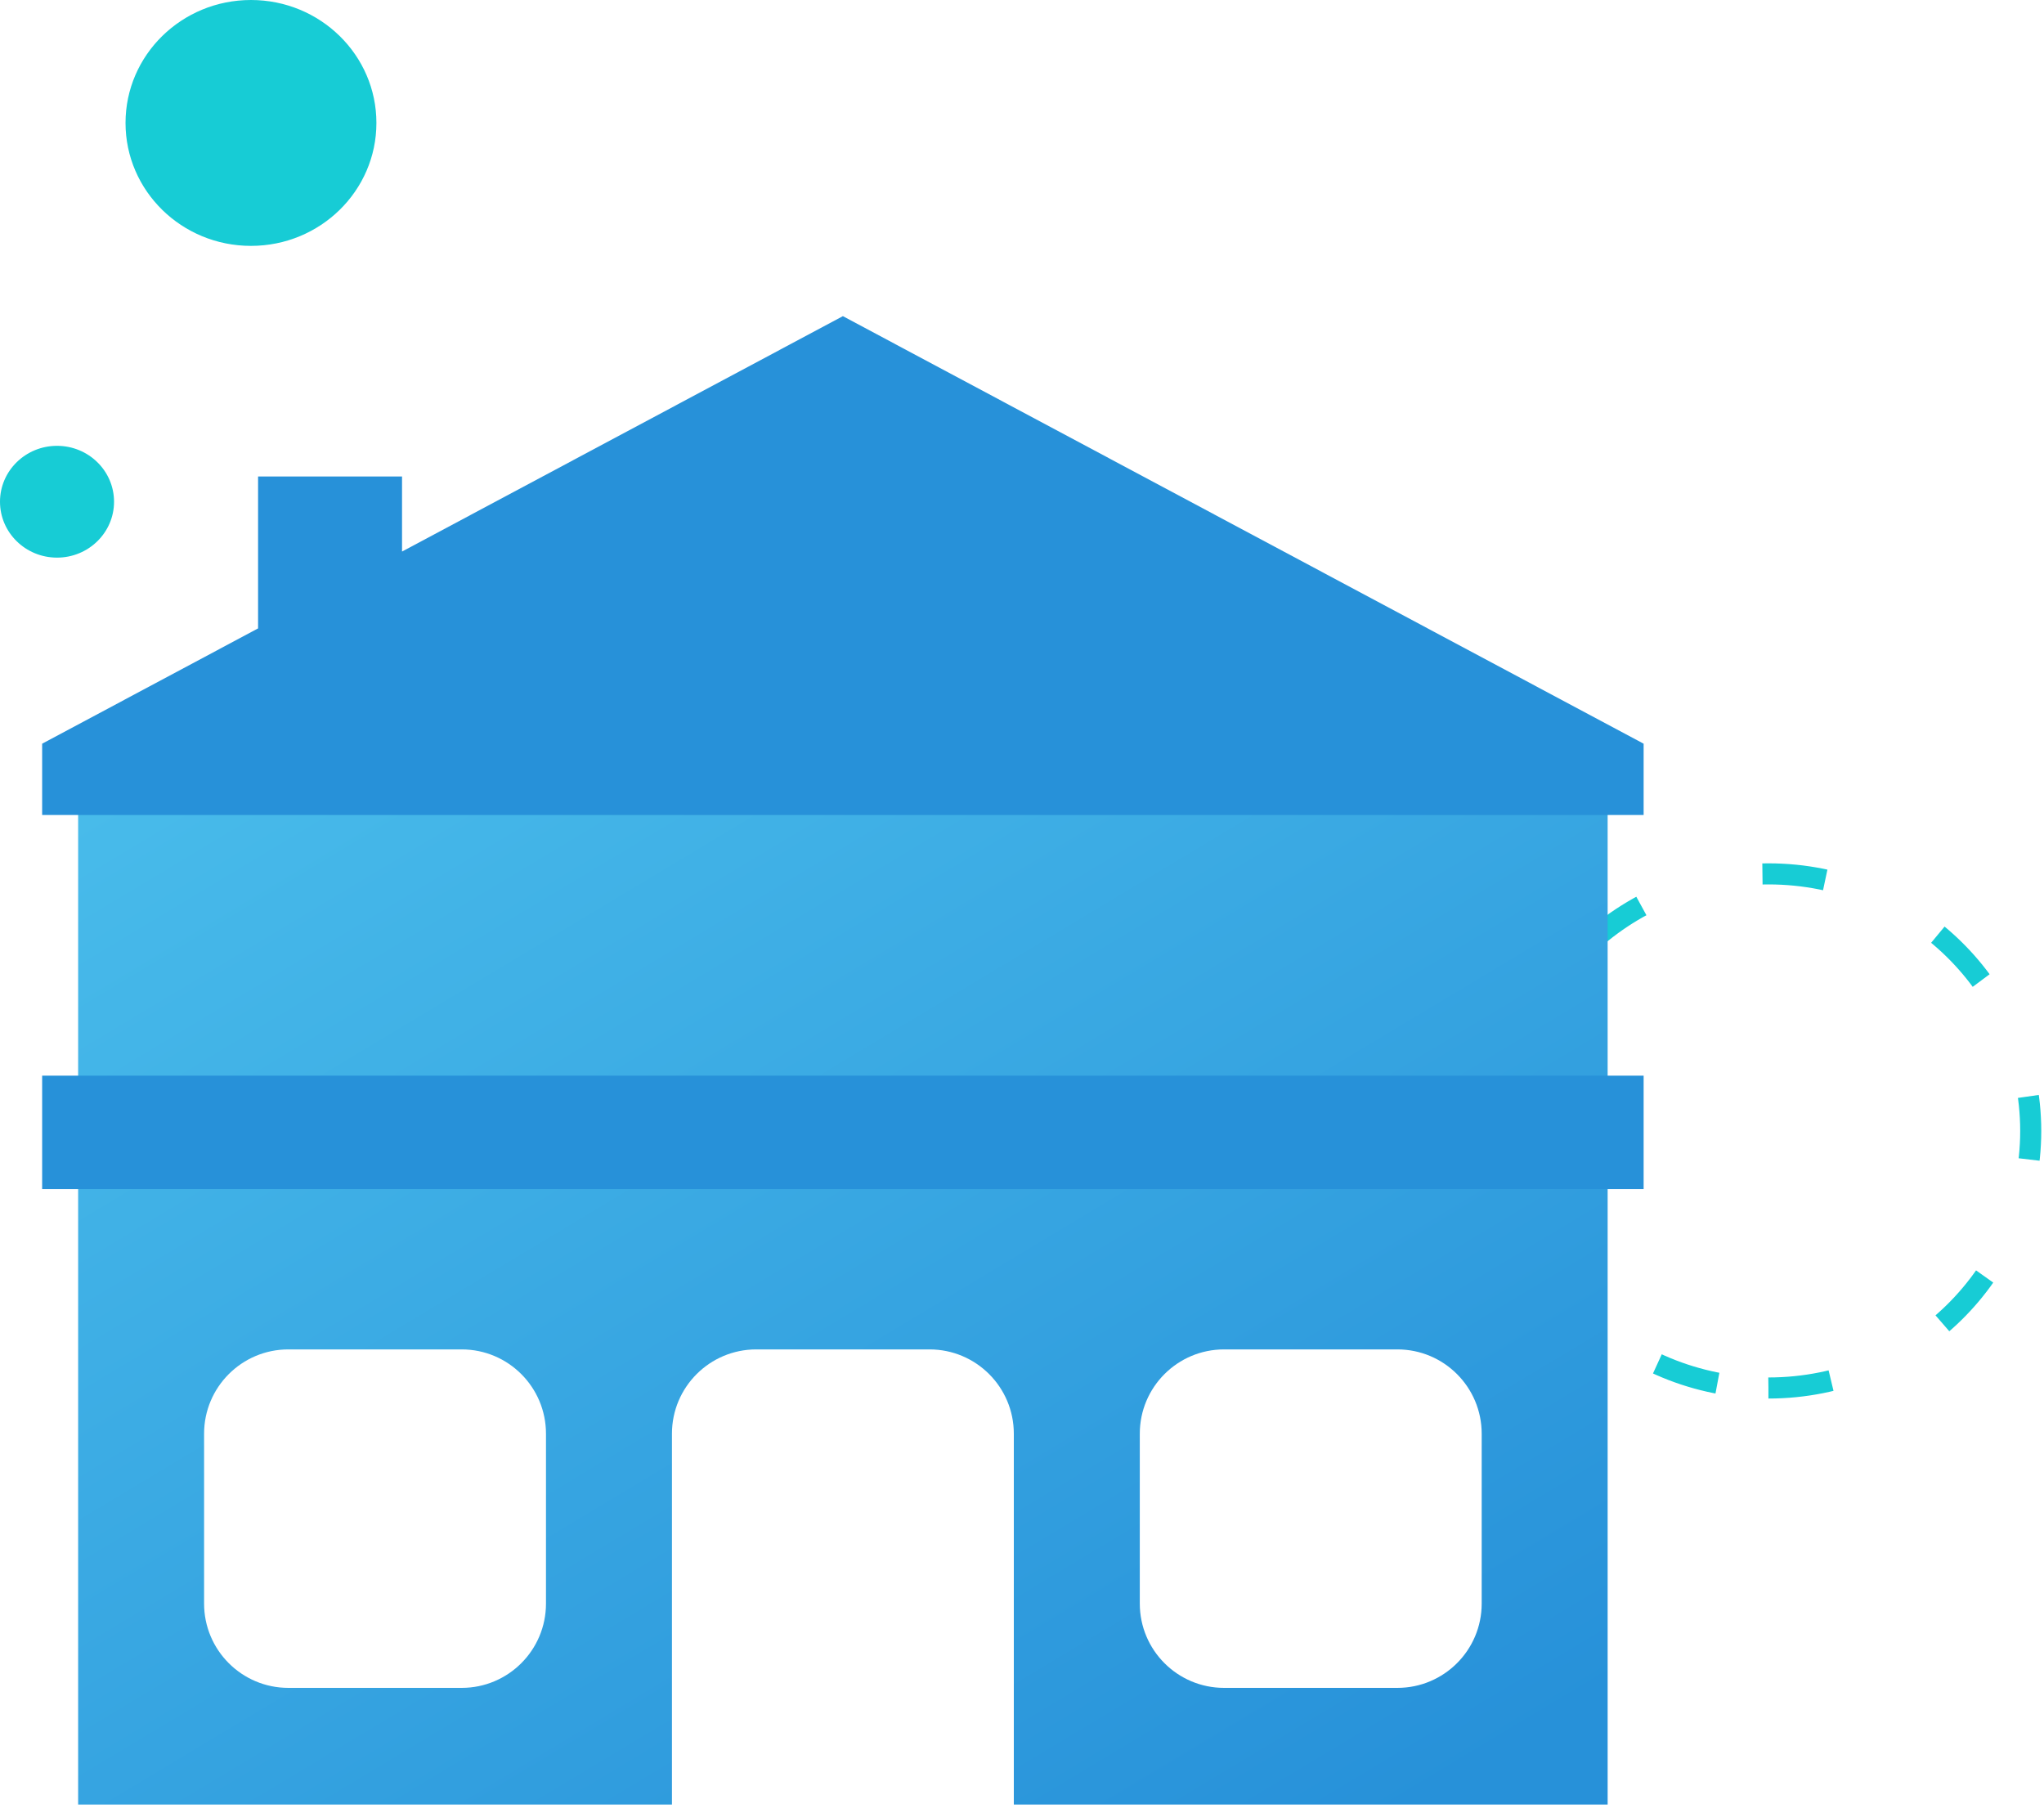
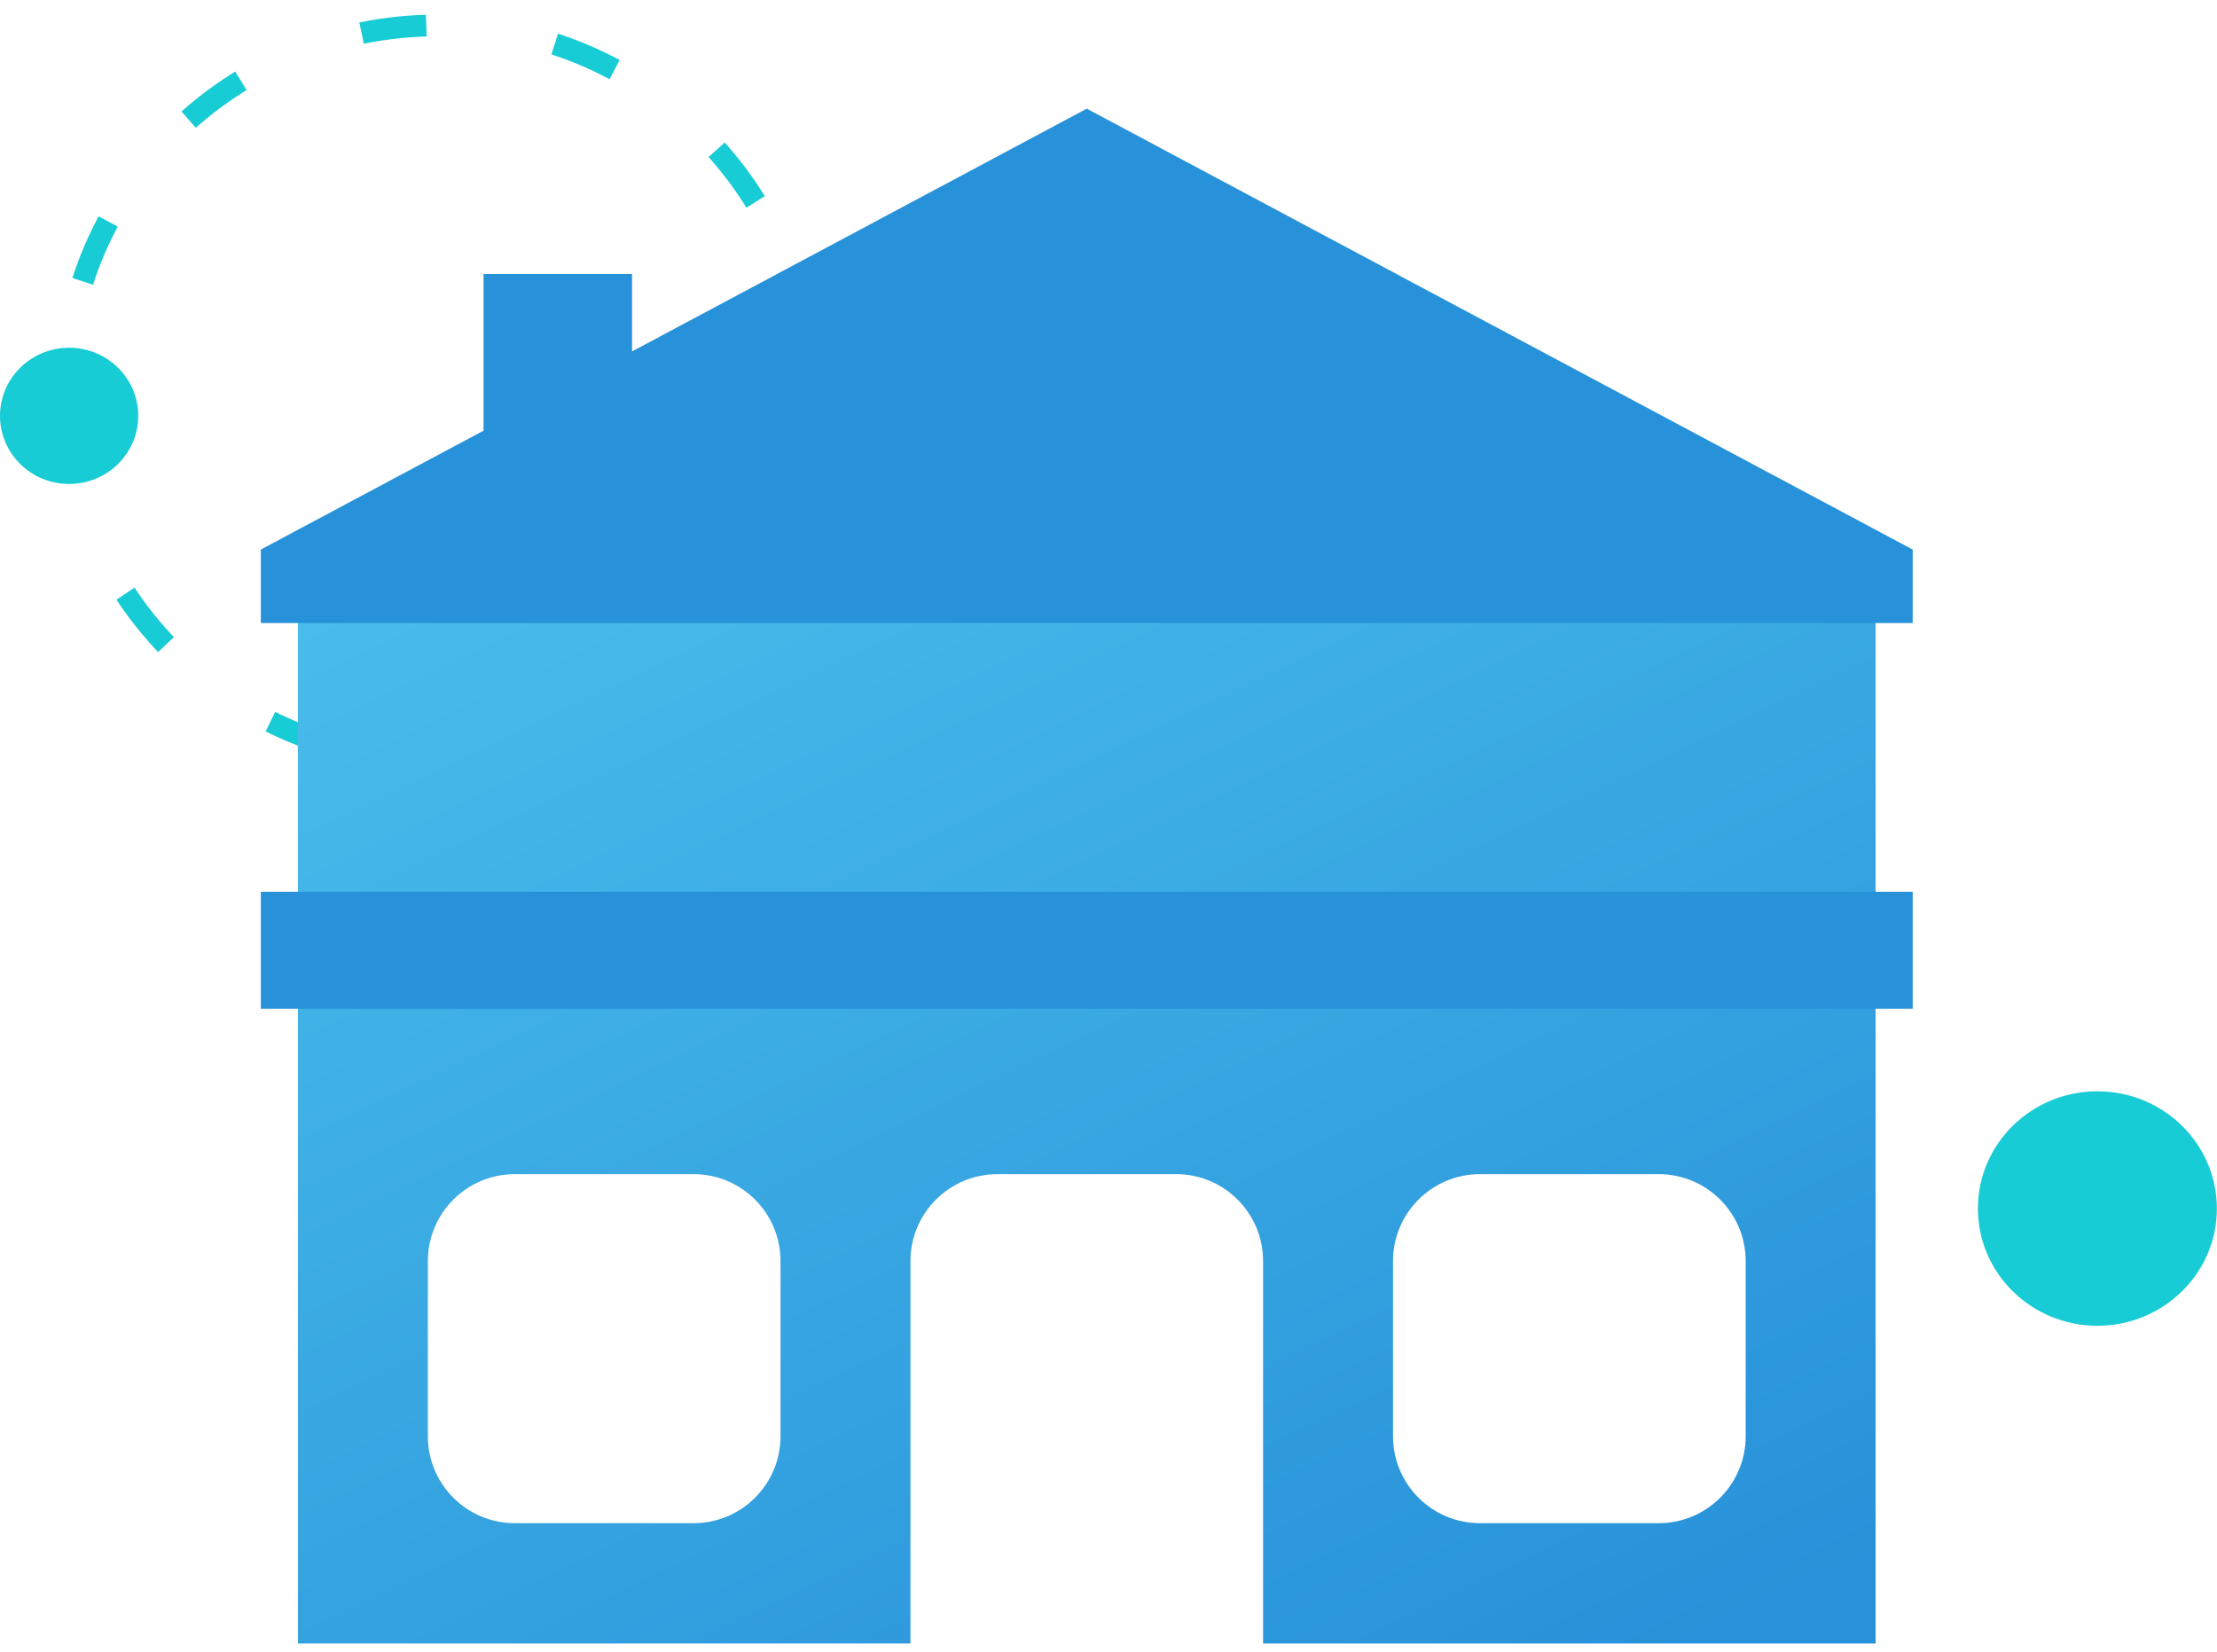
- <svg xmlns="http://www.w3.org/2000/svg" width="97px" height="86px" viewBox="0 0 97 86" version="1.1">
+ <svg xmlns="http://www.w3.org/2000/svg" width="102px" height="76px" viewBox="0 0 102 76" version="1.1">
  <defs>
-     <linearGradient x1="-17.648%" y1="-17.686%" x2="87.279%" y2="100%" id="linearGradient-1">
+     <linearGradient x1="0%" y1="-26.59%" x2="90.35%" y2="100%" id="linearGradient-1">
      <stop stop-color="#4FC4EE" offset="0%" />
      <stop stop-color="#2791D9" offset="100%" />
    </linearGradient>
  </defs>
  <g id="Page-1" stroke="none" stroke-width="1" fill="none" fill-rule="evenodd">
-     <g id="Pricing-Page" transform="translate(-540, -679)" fill-rule="nonzero">
-       <g id="Group-27" transform="translate(540, 679)">
-         <g id="Group-5">
-           <path d="M83.922,65.855 C90.797,65.855 96.37,60.395 96.37,53.658 C96.37,46.922 90.797,41.462 83.922,41.462 C77.047,41.462 71.474,46.922 71.474,53.658 C71.474,60.395 77.047,65.855 83.922,65.855 Z" id="Oval" stroke="#17CCD5" stroke-dasharray="3,6" />
-           <ellipse id="Oval" fill="#17CCD5" cx="2.706" cy="23.805" rx="2.706" ry="2.652" />
-           <ellipse id="Oval" fill="#17CCD5" cx="11.91" cy="5.833" rx="5.953" ry="5.833" />
-         </g>
-         <g id="Group-25" transform="translate(2, 15)">
+     <g id="Pricing-Page-Copy" transform="translate(-530, -689)" fill-rule="nonzero">
+       <g id="Group-17" transform="translate(530, 690)">
+         <path d="M20.13,34 C29.59,34 37.259,26.427 37.259,17.085 C37.259,7.744 29.59,0.171 20.13,0.171 C10.669,0.171 3,7.744 3,17.085 C3,26.427 10.669,34 20.13,34 Z" id="Oval" stroke="#17CCD5" stroke-dasharray="3,6" />
+         <ellipse id="Oval" fill="#17CCD5" cx="3.18" cy="18.134" rx="3.18" ry="3.134" />
+         <ellipse id="Oval" fill="#17CCD5" cx="96.497" cy="54.606" rx="5.497" ry="5.394" />
+         <g id="Group-25" transform="translate(12, 4)">
          <path d="M46.112,70.619 L46.112,53.024 C46.112,50.815 44.321,49.024 42.112,49.024 L33.888,49.024 C31.679,49.024 29.888,50.815 29.888,53.024 L29.888,70.619 L1.708,70.619 L1.708,21.976 L74.292,21.976 L74.292,70.619 L46.112,70.619 Z M11.685,49.024 C9.476,49.024 7.685,50.815 7.685,53.024 L7.685,61.083 C7.685,63.292 9.476,65.083 11.685,65.083 L19.91,65.083 C22.119,65.083 23.91,63.292 23.91,61.083 L23.91,53.024 C23.91,50.815 22.119,49.024 19.91,49.024 L11.685,49.024 Z M56.09,49.024 C53.881,49.024 52.09,50.815 52.09,53.024 L52.09,61.083 C52.09,63.292 53.881,65.083 56.09,65.083 L64.315,65.083 C66.524,65.083 68.315,63.292 68.315,61.083 L68.315,53.024 C68.315,50.815 66.524,49.024 64.315,49.024 L56.09,49.024 Z" id="Combined-Shape" fill="url(#linearGradient-1)" />
          <rect id="Rectangle" fill="#2791D9" x="0" y="36.036" width="76" height="5.381" />
          <path d="M17.079,11.169 L38,-1.77635684e-14 L76,20.286 L76,23.667 L0,23.667 L0,20.286 L10.247,14.815 L10.247,7.607 L17.079,7.607 L17.079,11.169 Z" id="Combined-Shape" fill="#2791D9" />
        </g>
      </g>
    </g>
  </g>
</svg>
